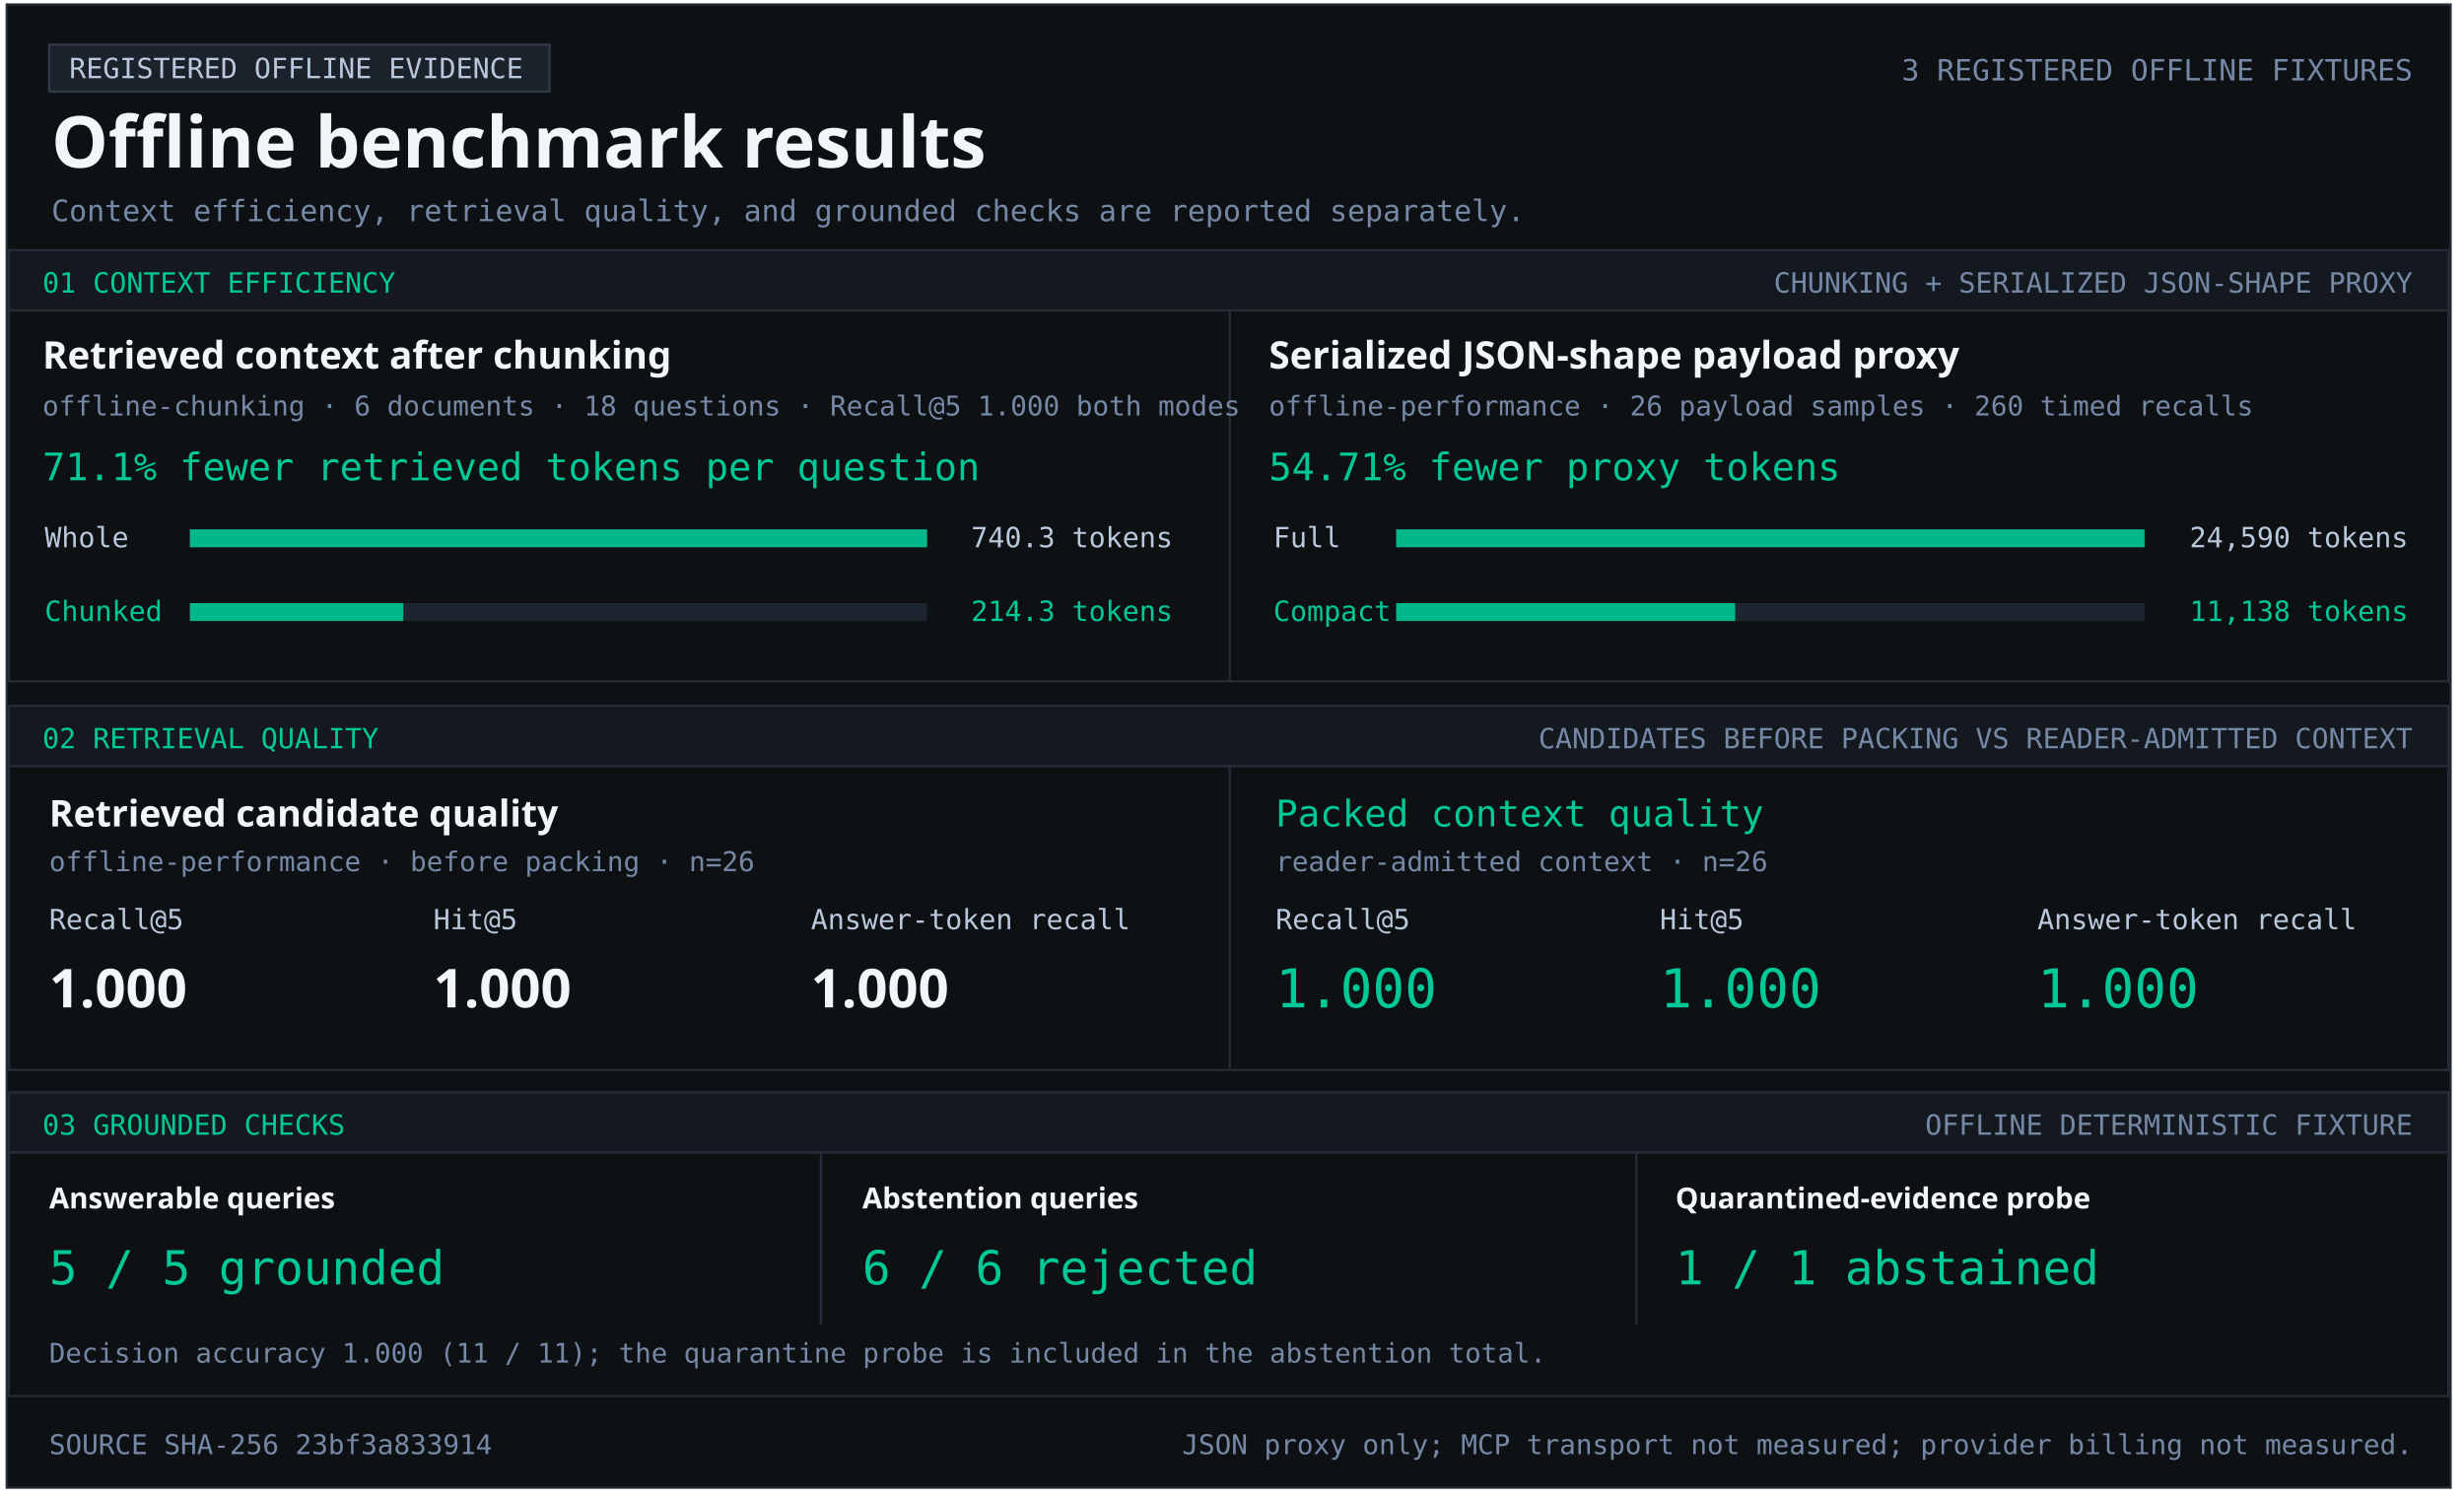
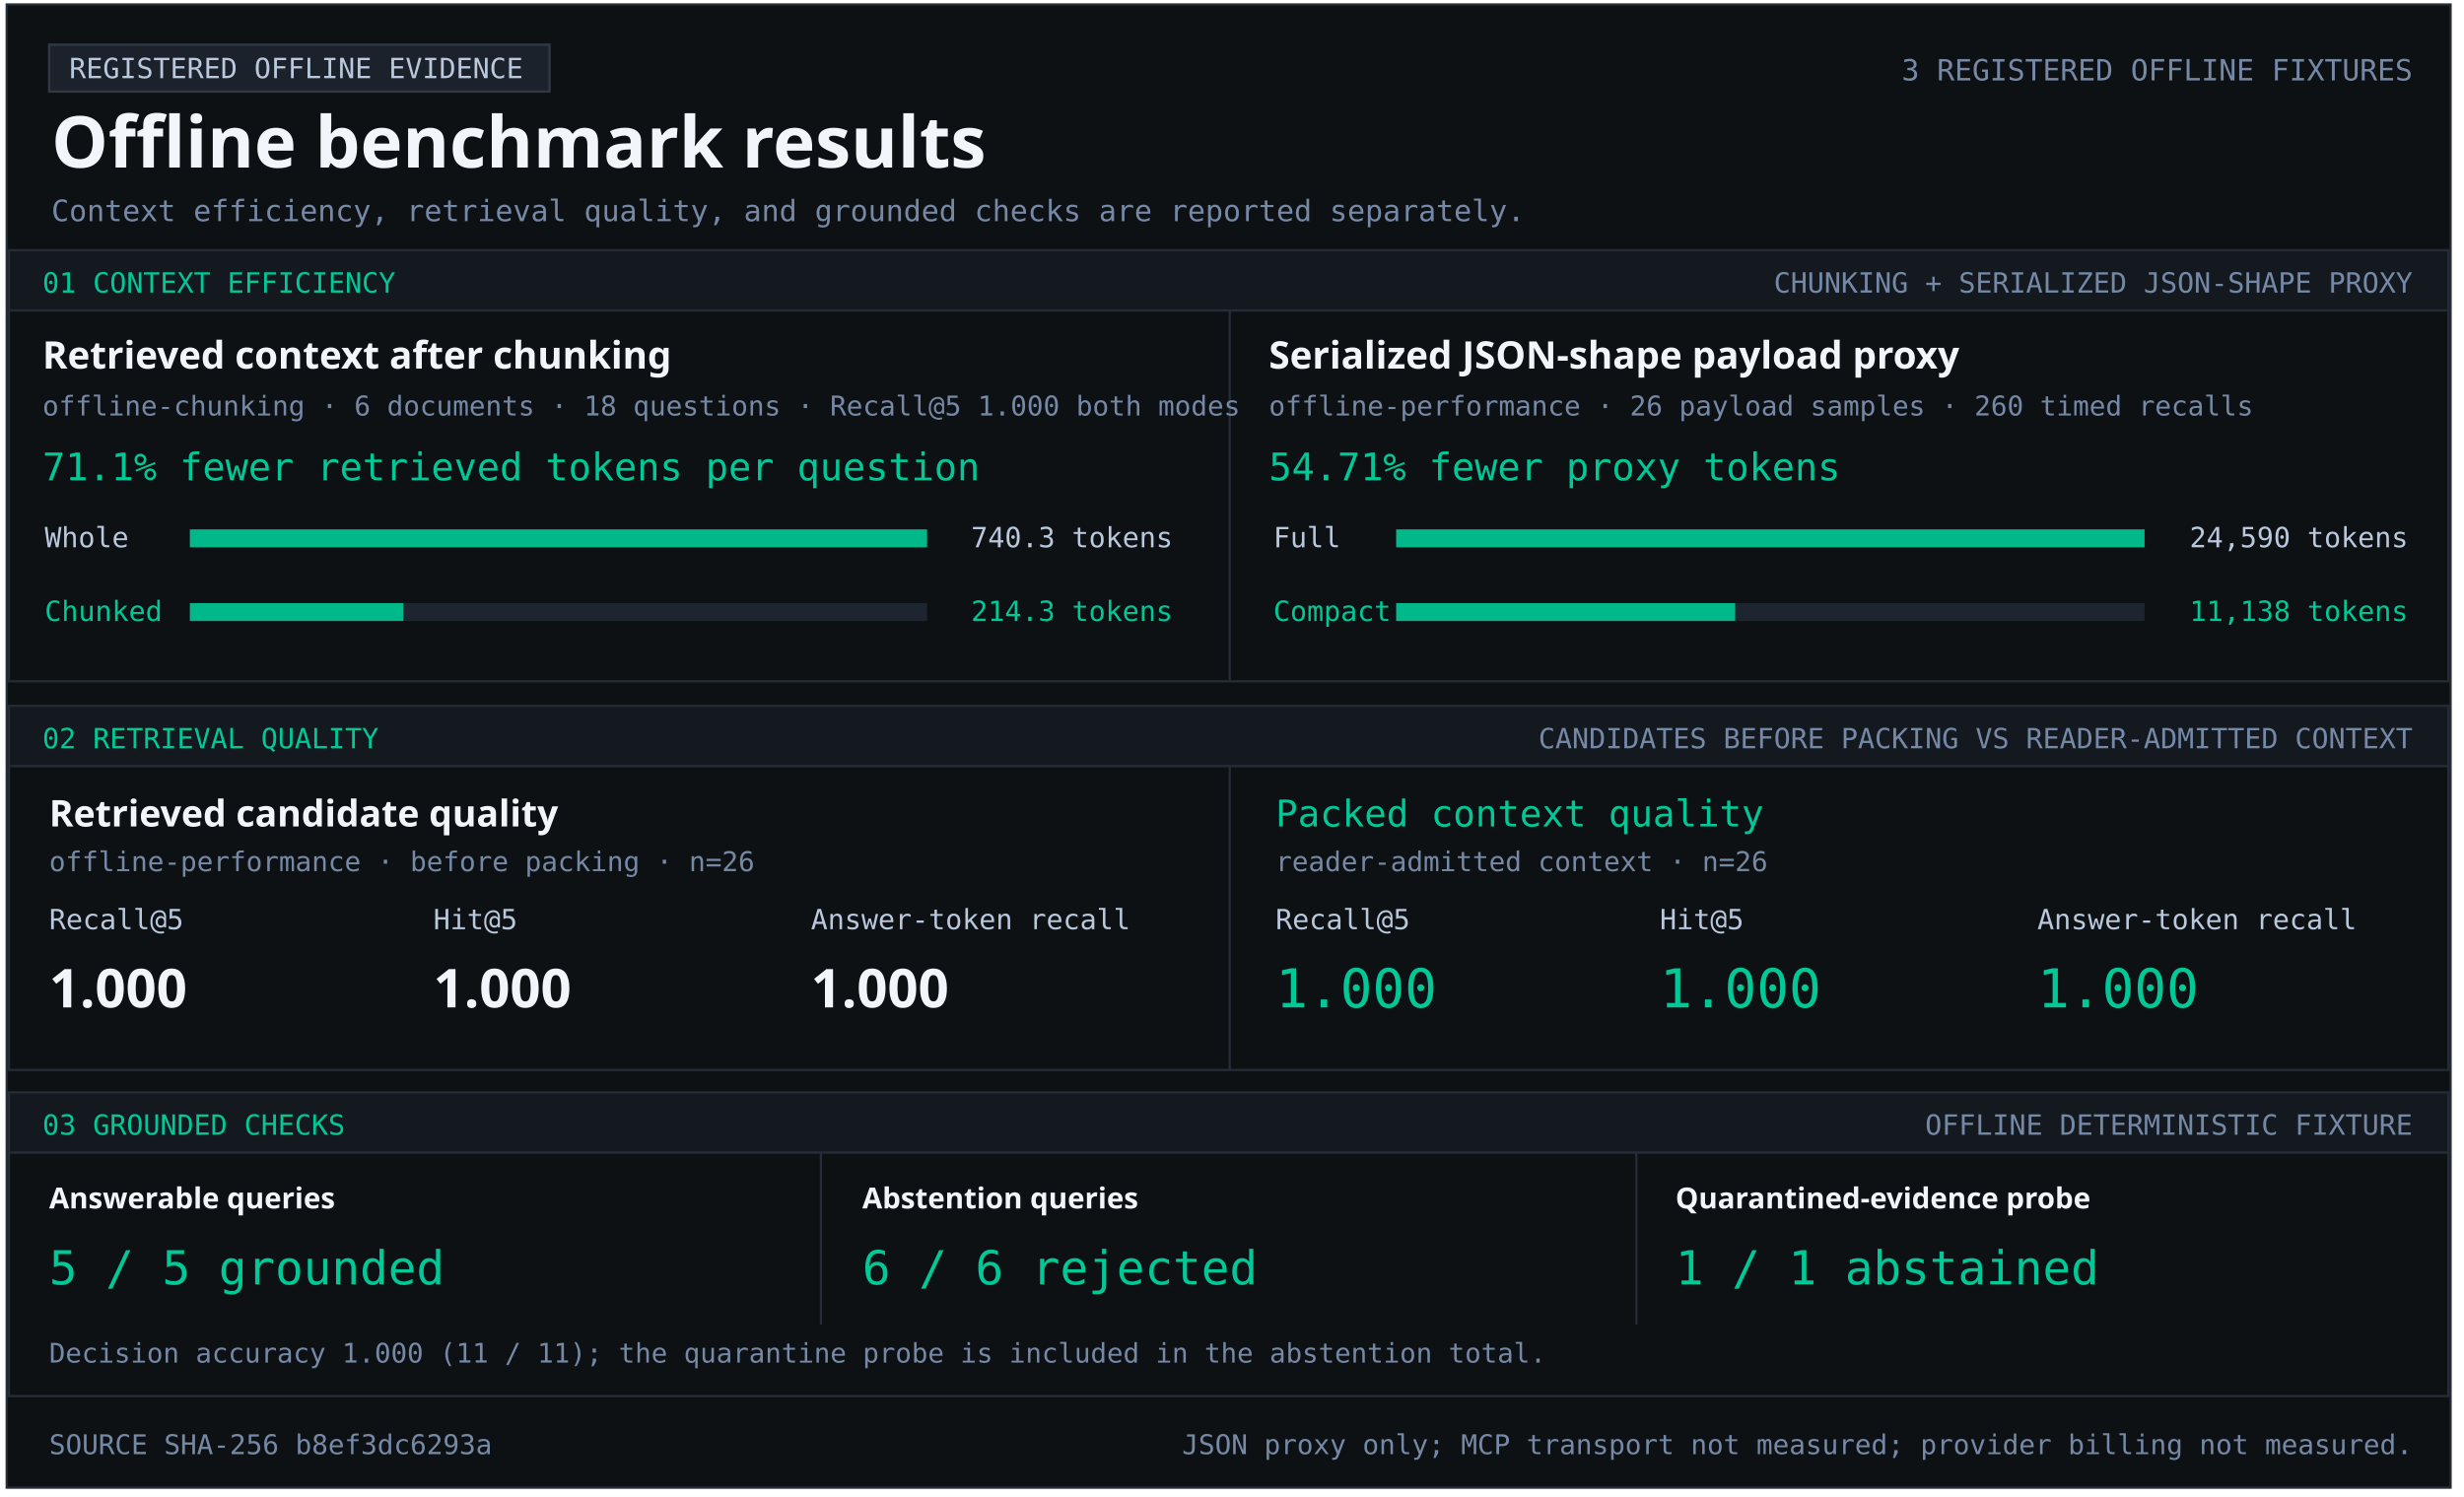
<svg xmlns="http://www.w3.org/2000/svg" width="1103" height="670" viewBox="0 0 1103 670" role="img" aria-labelledby="title desc">
  <style>text{font-family:Consolas,monospace;fill:#b9c8dc} .heading{font-family:Segoe UI,sans-serif;font-weight:700;fill:#f2f5f9} .green{fill:#00c896}.muted{fill:#7589a7}</style>
  <rect x="3" y="2" width="1094" height="664" fill="#0e1114" stroke="#252c36" />
  <rect x="22" y="20" width="224" height="21" fill="#1c222b" stroke="#303a47" />
  <text x="31" y="35" font-size="12.5" text-anchor="start">REGISTERED OFFLINE EVIDENCE</text>
  <text x="23" y="75" font-size="32" class="heading" text-anchor="start">Offline benchmark results</text>
  <text x="1080" y="36" font-size="13.1" class="muted" text-anchor="end">3 REGISTERED OFFLINE FIXTURES</text>
  <text x="23" y="99" font-size="13.2" class="muted" text-anchor="start">Context efficiency, retrieval quality, and grounded checks are reported separately.</text>
  <rect x="4" y="112" width="1092" height="27" fill="#141920" stroke="#252c36" />
  <text x="19" y="131" font-size="12.5" class="green" text-anchor="start">01  CONTEXT EFFICIENCY</text>
  <text x="1080" y="131" font-size="12.5" class="muted" text-anchor="end">CHUNKING + SERIALIZED JSON-SHAPE PROXY</text>
  <rect x="4" y="139" width="1092" height="166" fill="#0e1114" stroke="#252c36" />
  <rect x="550" y="139" width="1" height="166" fill="#252c36" />
  <text x="19" y="165" font-size="17" class="heading" text-anchor="start">Retrieved context after chunking</text>
  <text x="19" y="186" font-size="12.2" class="muted" text-anchor="start">offline-chunking · 6 documents · 18 questions · Recall@5 1.000 both modes</text>
  <text x="19" y="215" font-size="17" class="green" text-anchor="start">71.1% fewer retrieved tokens per question</text>
  <text x="20" y="245" font-size="12.5" text-anchor="start">Whole</text>
  <rect x="85" y="237" width="330" height="8" fill="#1d2530" />
  <rect x="85" y="237" width="330.00" height="8" fill="#00b889" />
  <text x="525" y="245" font-size="12.5" text-anchor="end">740.3 tokens</text>
  <text x="20" y="278" font-size="12.5" class="green" text-anchor="start">Chunked</text>
  <rect x="85" y="270" width="330" height="8" fill="#1d2530" />
  <rect x="85" y="270" width="95.53" height="8" fill="#00b889" />
  <text x="525" y="278" font-size="12.5" class="green" text-anchor="end">214.3 tokens</text>
  <text x="568" y="165" font-size="17" class="heading" text-anchor="start">Serialized JSON-shape payload proxy</text>
  <text x="568" y="186" font-size="12.2" class="muted" text-anchor="start">offline-performance · 26 payload samples · 260 timed recalls</text>
  <text x="568" y="215" font-size="17" class="green" text-anchor="start">54.71% fewer proxy tokens</text>
  <text x="570" y="245" font-size="12.5" text-anchor="start">Full</text>
  <rect x="625" y="237" width="335" height="8" fill="#1d2530" />
  <rect x="625" y="237" width="335.00" height="8" fill="#00b889" />
  <text x="1078" y="245" font-size="12.5" text-anchor="end">24,590 tokens</text>
  <text x="570" y="278" font-size="12.5" class="green" text-anchor="start">Compact</text>
  <rect x="625" y="270" width="335" height="8" fill="#1d2530" />
  <rect x="625" y="270" width="151.74" height="8" fill="#00b889" />
  <text x="1078" y="278" font-size="12.5" class="green" text-anchor="end">11,138 tokens</text>
  <rect x="4" y="316" width="1092" height="27" fill="#141920" stroke="#252c36" />
  <text x="19" y="335" font-size="12.5" class="green" text-anchor="start">02  RETRIEVAL QUALITY</text>
  <text x="1080" y="335" font-size="12.5" class="muted" text-anchor="end">CANDIDATES BEFORE PACKING VS READER-ADMITTED CONTEXT</text>
  <rect x="4" y="343" width="1092" height="136" fill="#0e1114" stroke="#252c36" />
  <rect x="550" y="343" width="1" height="136" fill="#252c36" />
  <text x="22" y="370" font-size="16.5" class="heading" text-anchor="start">Retrieved candidate quality</text>
  <text x="22" y="390" font-size="12.2" class="muted" text-anchor="start">offline-performance · before packing · n=26</text>
  <text x="22" y="416" font-size="12.5" text-anchor="start">Recall@5</text>
  <text x="194" y="416" font-size="12.5" text-anchor="start">Hit@5</text>
  <text x="363" y="416" font-size="12.5" text-anchor="start">Answer-token recall</text>
  <text x="22" y="451" font-size="24" class="heading" text-anchor="start">1.000</text>
  <text x="194" y="451" font-size="24" class="heading" text-anchor="start">1.000</text>
  <text x="363" y="451" font-size="24" class="heading" text-anchor="start">1.000</text>
  <text x="571" y="370" font-size="16.5" class="green" text-anchor="start">Packed context quality</text>
  <text x="571" y="390" font-size="12.2" class="muted" text-anchor="start">reader-admitted context · n=26</text>
  <text x="571" y="416" font-size="12.5" text-anchor="start">Recall@5</text>
  <text x="743" y="416" font-size="12.5" text-anchor="start">Hit@5</text>
  <text x="912" y="416" font-size="12.5" text-anchor="start">Answer-token recall</text>
  <text x="571" y="451" font-size="24" class="green" text-anchor="start">1.000</text>
  <text x="743" y="451" font-size="24" class="green" text-anchor="start">1.000</text>
  <text x="912" y="451" font-size="24" class="green" text-anchor="start">1.000</text>
  <rect x="4" y="489" width="1092" height="27" fill="#141920" stroke="#252c36" />
  <text x="19" y="508" font-size="12.5" class="green" text-anchor="start">03  GROUNDED CHECKS</text>
  <text x="1080" y="508" font-size="12.5" class="muted" text-anchor="end">OFFLINE DETERMINISTIC FIXTURE</text>
  <rect x="4" y="516" width="1092" height="109" fill="#0e1114" stroke="#252c36" />
  <rect x="367" y="516" width="1" height="77" fill="#252c36" />
  <rect x="732" y="516" width="1" height="77" fill="#252c36" />
  <text x="22" y="541" font-size="13" class="heading" text-anchor="start">Answerable queries</text>
  <text x="22" y="575" font-size="21" class="green" text-anchor="start">5 / 5 grounded</text>
  <text x="386" y="541" font-size="13" class="heading" text-anchor="start">Abstention queries</text>
  <text x="386" y="575" font-size="21" class="green" text-anchor="start">6 / 6 rejected</text>
  <text x="750" y="541" font-size="13" class="heading" text-anchor="start">Quarantined-evidence probe</text>
  <text x="750" y="575" font-size="21" class="green" text-anchor="start">1 / 1 abstained</text>
  <text x="22" y="610" font-size="12.1" class="muted" text-anchor="start">Decision accuracy 1.000 (11 / 11); the quarantine probe is included in the abstention total.</text>
-   <text x="22" y="651" font-size="12.2" class="muted" text-anchor="start">SOURCE SHA-256  23bf3a833914</text>
+   <text x="22" y="651" font-size="12.2" class="muted" text-anchor="start">SOURCE SHA-256  b8ef3dc6293a</text>
  <text x="1080" y="651" font-size="12.2" class="muted" text-anchor="end">JSON proxy only; MCP transport not measured; provider billing not measured.</text>
</svg>
